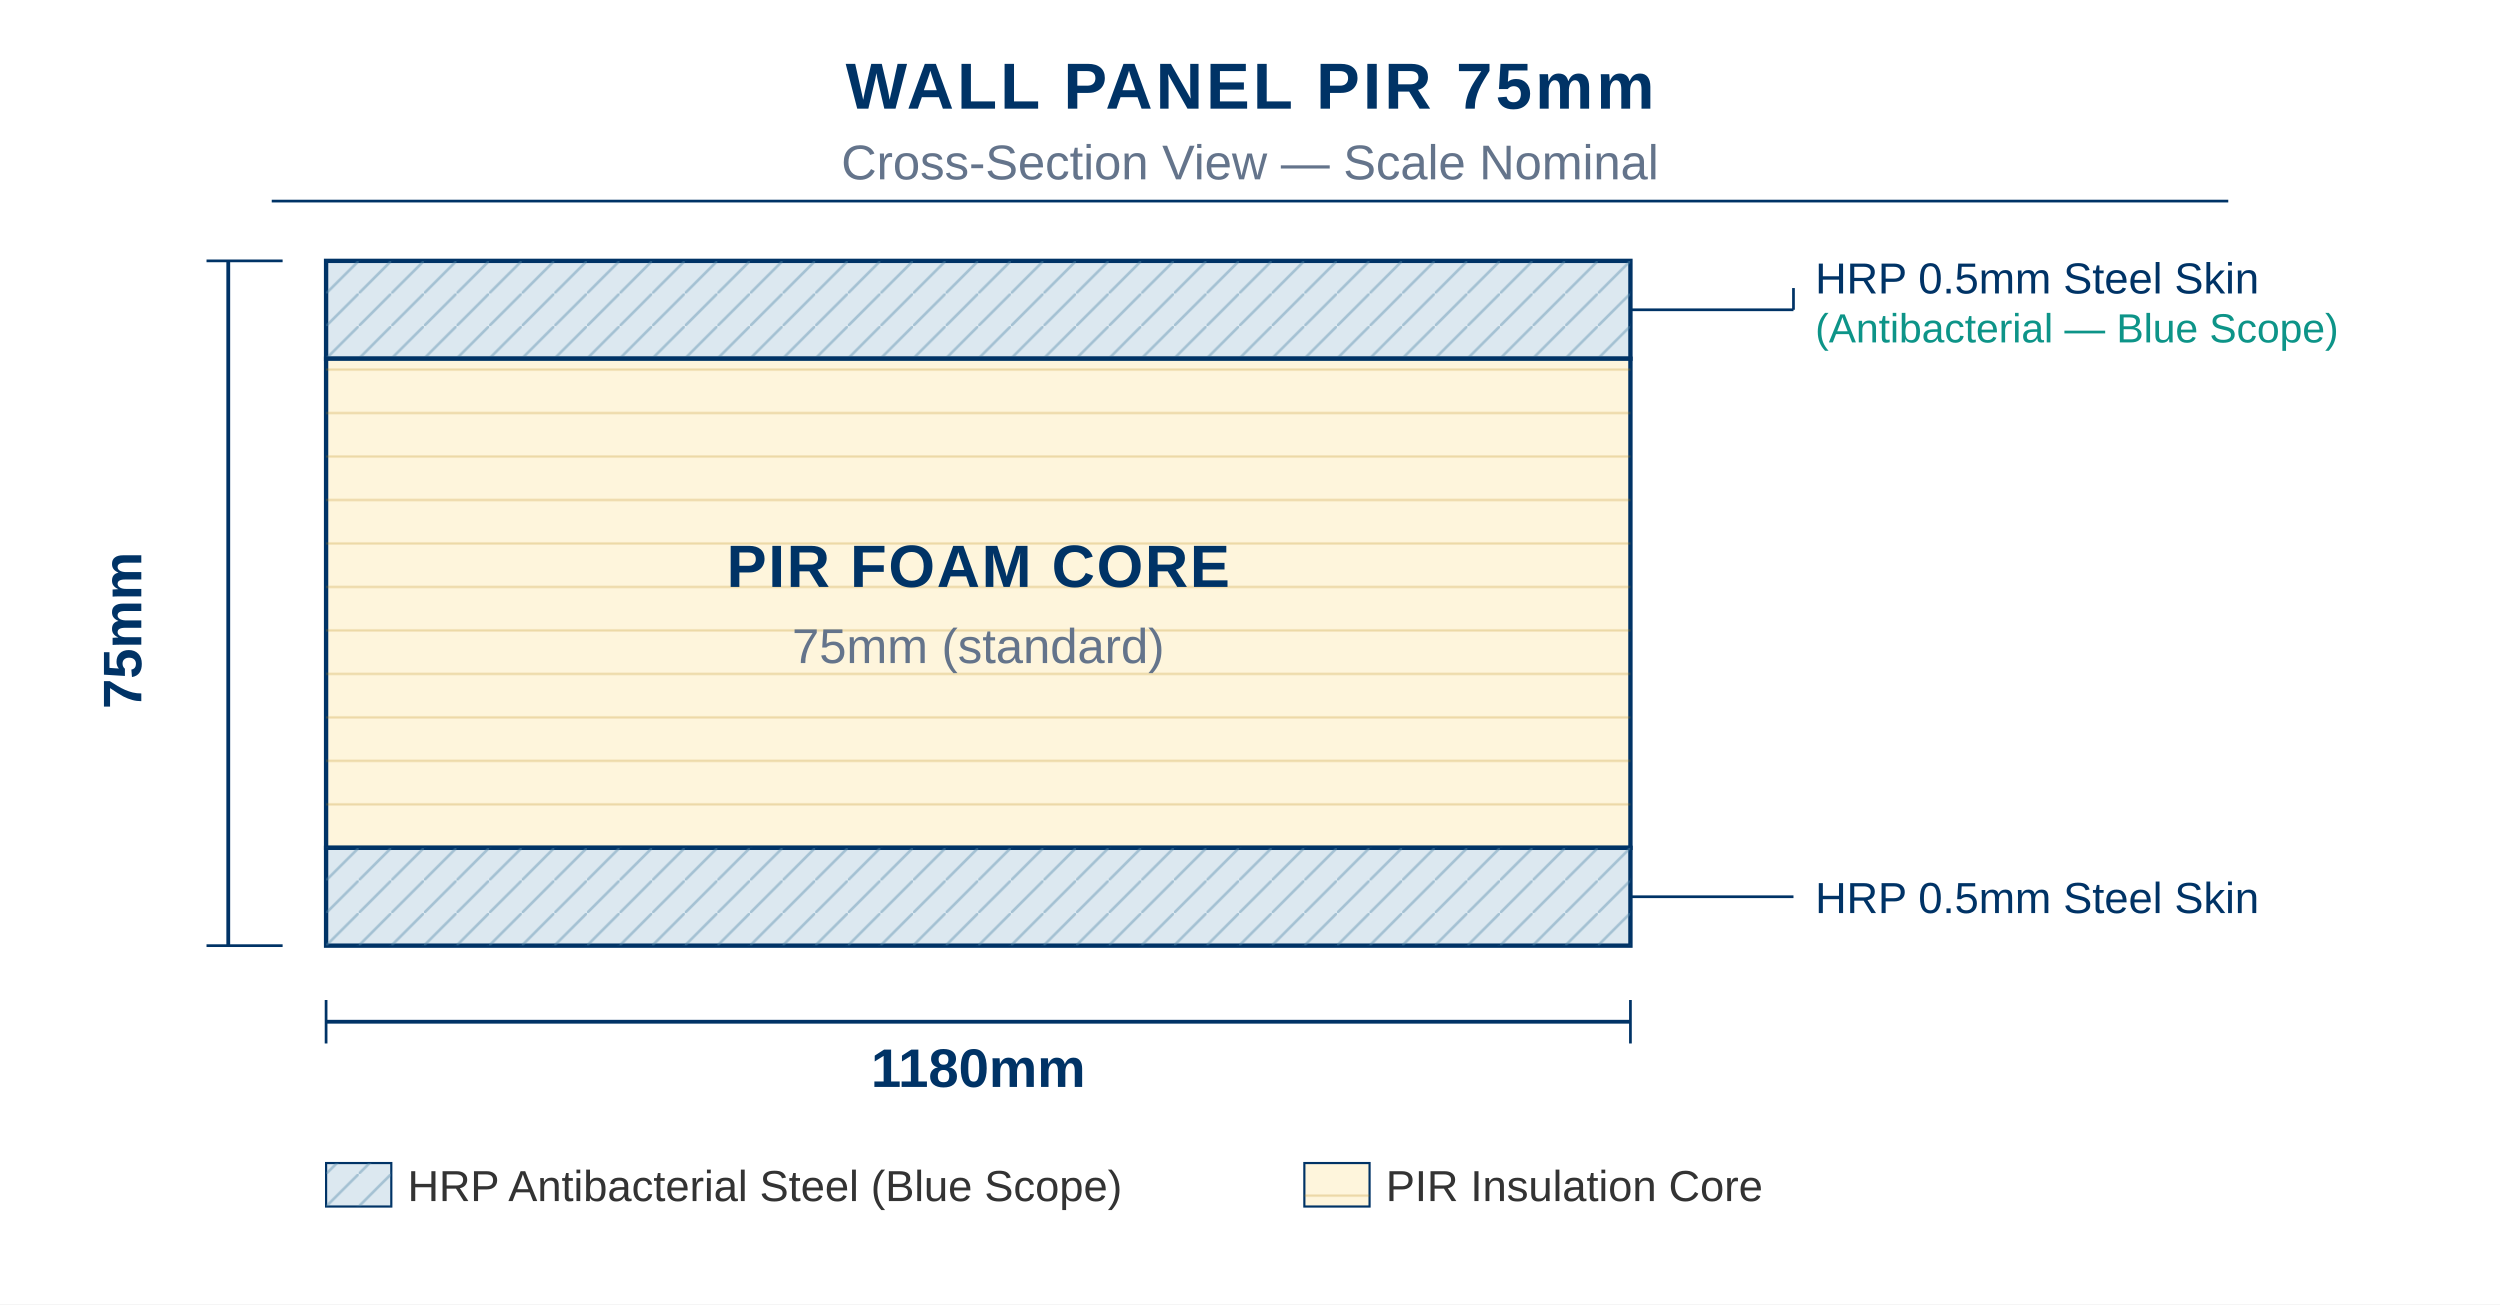
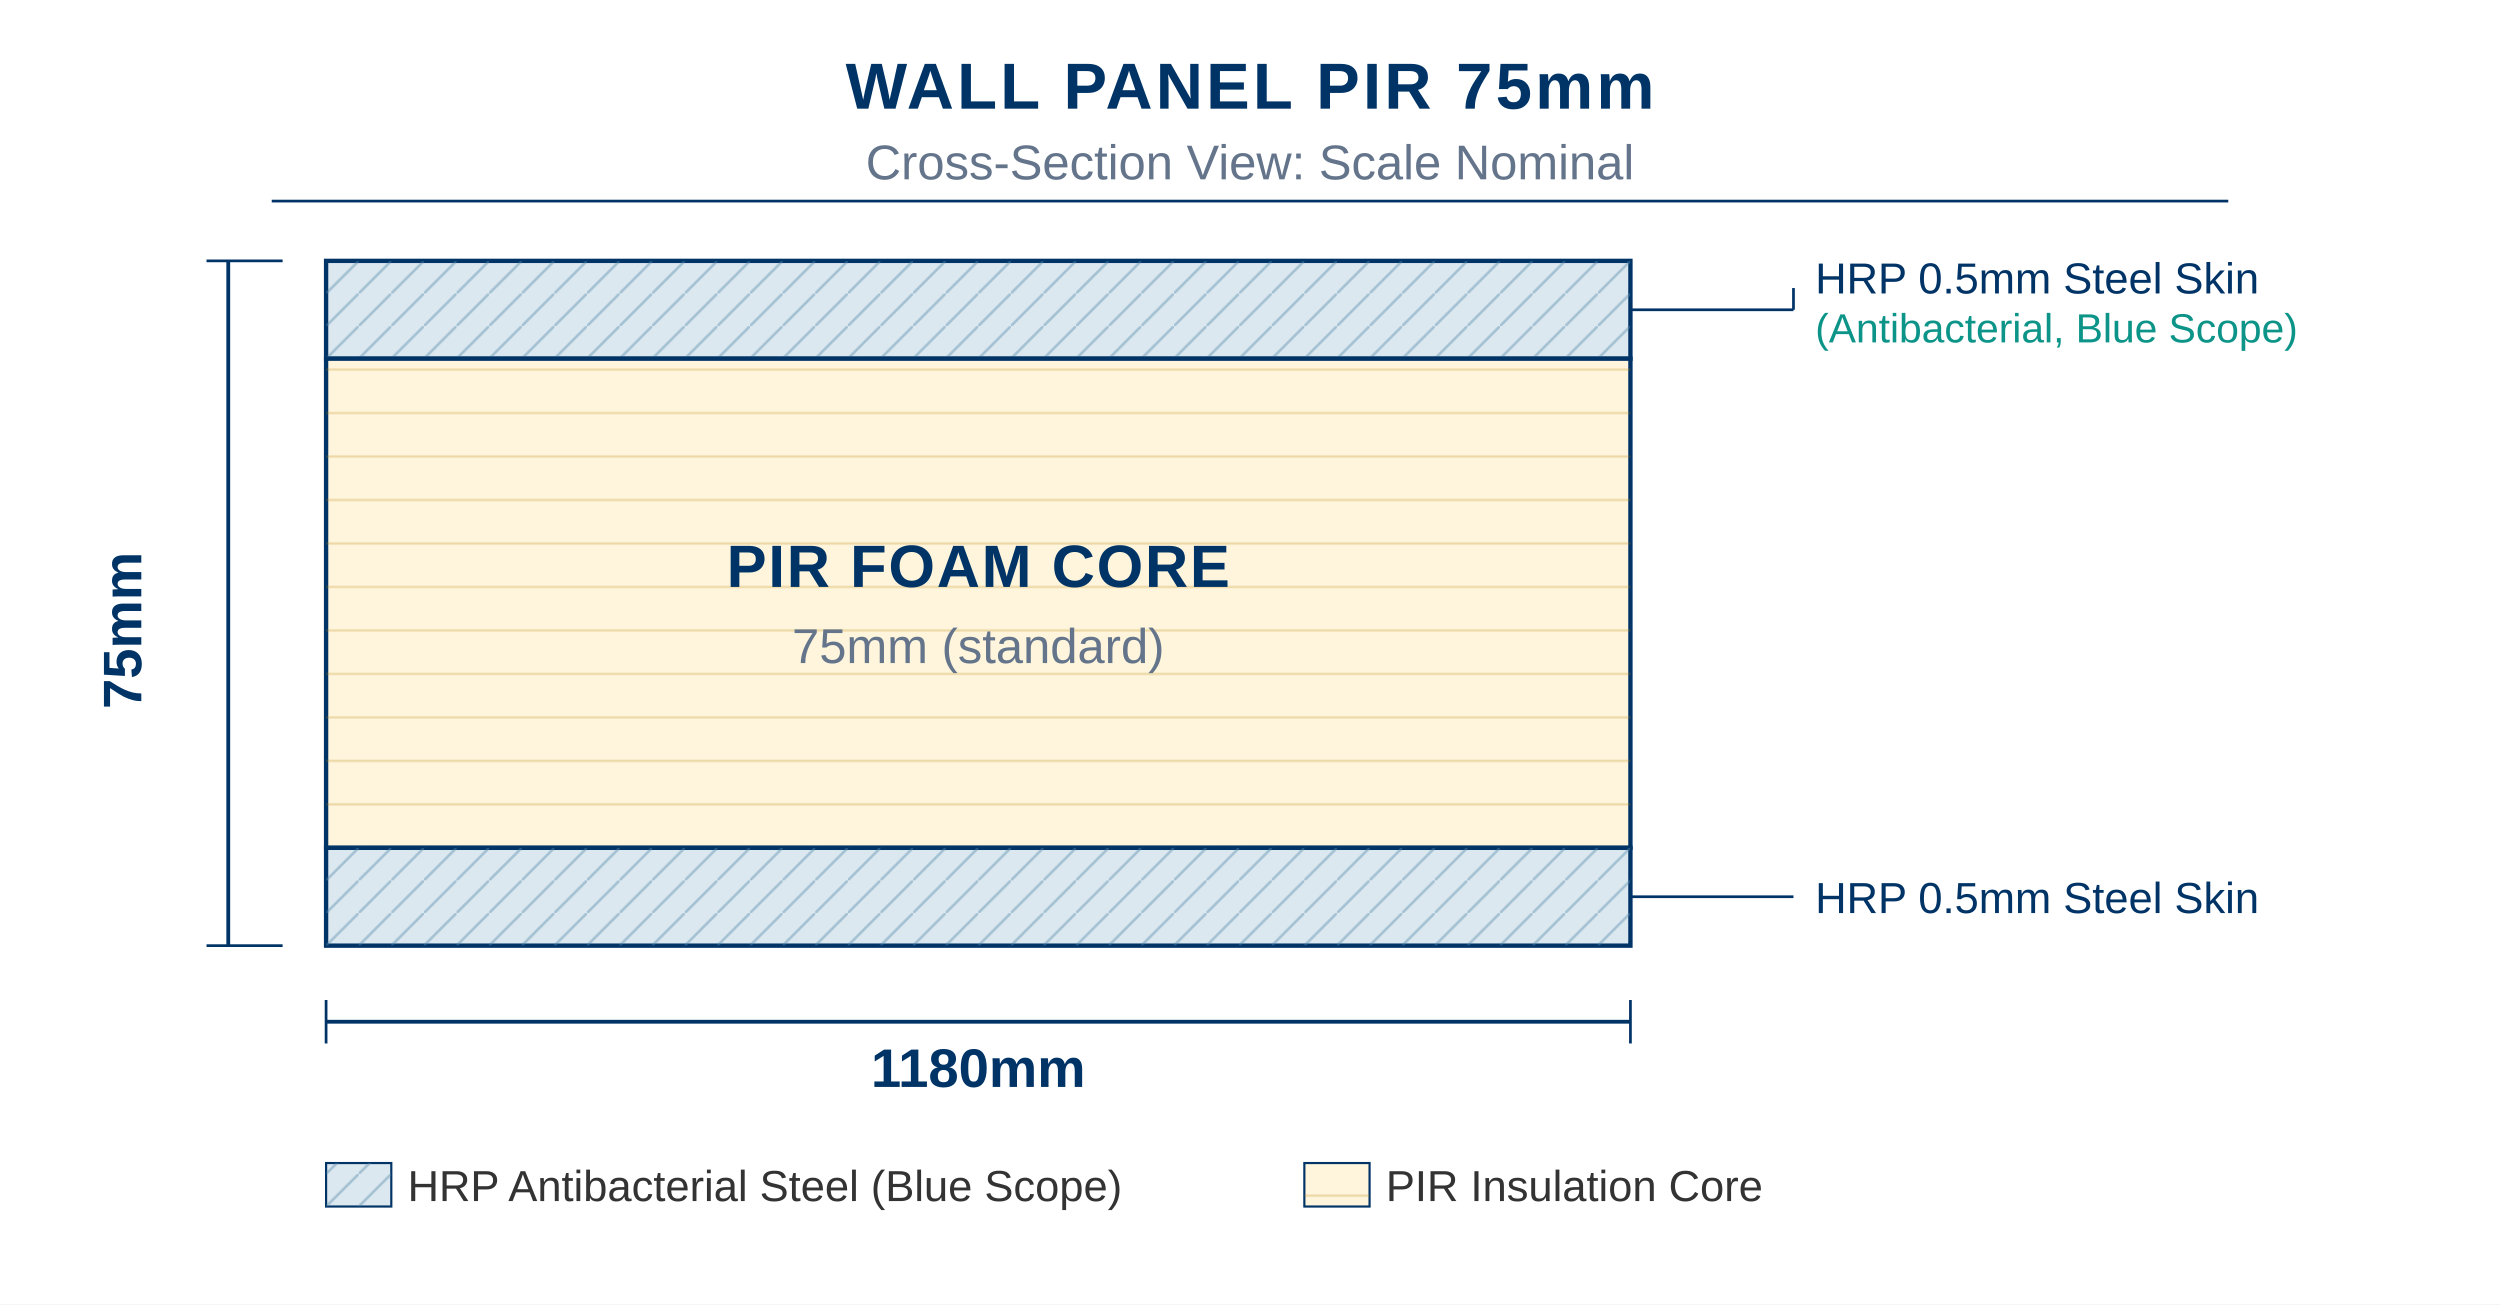
<svg xmlns="http://www.w3.org/2000/svg" viewBox="0 0 460 240" width="460" height="240">
  <defs>
    <pattern id="hrp-pattern" patternUnits="userSpaceOnUse" width="6" height="6">
      <line x1="0" y1="6" x2="6" y2="0" stroke="#5589aa" stroke-width="0.5" stroke-opacity="0.4" />
    </pattern>
    <pattern id="pir-pattern" patternUnits="userSpaceOnUse" width="8" height="8">
      <line x1="0" y1="4" x2="8" y2="4" stroke="#b8860b" stroke-width="0.4" stroke-opacity="0.25" />
    </pattern>
    <marker id="dim-arrow" markerWidth="6" markerHeight="4" refX="0" refY="2" orient="auto">
      <polygon points="0 0, 6 2, 0 4" fill="#003366" />
    </marker>
    <marker id="dim-arrow-r" markerWidth="6" markerHeight="4" refX="6" refY="2" orient="auto-start-reverse">
      <polygon points="6 0, 0 2, 6 4" fill="#003366" />
    </marker>
  </defs>
  <rect width="460" height="240" fill="#ffffff" />
  <text x="230" y="20" font-family="Arial, sans-serif" font-size="12" font-weight="bold" fill="#003366" text-anchor="middle" letter-spacing="0.05em">WALL PANEL PIR 75mm</text>
-   <text x="230" y="33" font-family="Arial, sans-serif" font-size="9" fill="#64748b" text-anchor="middle">Cross-Section View — Scale Nominal</text>
+   <text x="230" y="33" font-family="Arial, sans-serif" font-size="9" fill="#64748b" text-anchor="middle">Cross-Section View: Scale Nominal</text>
  <line x1="50" y1="37" x2="410" y2="37" stroke="#003366" stroke-width="0.5" />
  <rect x="60" y="48" width="240" height="18" fill="#dce8f0" stroke="#003366" stroke-width="0.8" />
  <rect x="60" y="48" width="240" height="18" fill="url(#hrp-pattern)" />
  <rect x="60" y="66" width="240" height="90" fill="#fef5dc" stroke="#003366" stroke-width="0.8" />
  <rect x="60" y="66" width="240" height="90" fill="url(#pir-pattern)" />
  <text x="180" y="108" font-family="Arial, sans-serif" font-size="11" font-weight="bold" fill="#003366" text-anchor="middle" letter-spacing="0.03em">PIR FOAM CORE</text>
  <text x="180" y="122" font-family="Arial, sans-serif" font-size="9" fill="#64748b" text-anchor="middle">75mm (standard)</text>
  <rect x="60" y="156" width="240" height="18" fill="#dce8f0" stroke="#003366" stroke-width="0.8" />
  <rect x="60" y="156" width="240" height="18" fill="url(#hrp-pattern)" />
  <line x1="42" y1="48" x2="42" y2="174" stroke="#003366" stroke-width="0.7" />
  <line x1="38" y1="48" x2="52" y2="48" stroke="#003366" stroke-width="0.5" />
  <line x1="38" y1="174" x2="52" y2="174" stroke="#003366" stroke-width="0.5" />
  <text x="26" y="116" font-family="Arial, sans-serif" font-size="10" font-weight="bold" fill="#003366" text-anchor="middle" transform="rotate(-90, 26, 116)">75mm</text>
  <line x1="60" y1="188" x2="300" y2="188" stroke="#003366" stroke-width="0.7" />
  <line x1="60" y1="184" x2="60" y2="192" stroke="#003366" stroke-width="0.5" />
  <line x1="300" y1="184" x2="300" y2="192" stroke="#003366" stroke-width="0.5" />
  <text x="180" y="200" font-family="Arial, sans-serif" font-size="10" font-weight="bold" fill="#003366" text-anchor="middle">1180mm</text>
  <line x1="300" y1="57" x2="330" y2="57" stroke="#003366" stroke-width="0.5" />
  <line x1="330" y1="57" x2="330" y2="53" stroke="#003366" stroke-width="0.5" />
  <text x="334" y="54" font-family="Arial, sans-serif" font-size="8" fill="#003366">HRP 0.5mm Steel Skin</text>
-   <text x="334" y="63" font-family="Arial, sans-serif" font-size="7.5" fill="#0d9488">(Antibacterial — Blue Scope)</text>
+   <text x="334" y="63" font-family="Arial, sans-serif" font-size="7.5" fill="#0d9488">(Antibacterial, Blue Scope)</text>
  <line x1="300" y1="165" x2="330" y2="165" stroke="#003366" stroke-width="0.5" />
  <text x="334" y="168" font-family="Arial, sans-serif" font-size="8" fill="#003366">HRP 0.5mm Steel Skin</text>
  <rect x="60" y="214" width="12" height="8" fill="#dce8f0" stroke="#003366" stroke-width="0.4" />
  <rect x="60" y="214" width="12" height="8" fill="url(#hrp-pattern)" />
  <text x="75" y="221" font-family="Arial, sans-serif" font-size="8" fill="#333">HRP Antibacterial Steel (Blue Scope)</text>
  <rect x="240" y="214" width="12" height="8" fill="#fef5dc" stroke="#003366" stroke-width="0.4" />
  <rect x="240" y="214" width="12" height="8" fill="url(#pir-pattern)" />
  <text x="255" y="221" font-family="Arial, sans-serif" font-size="8" fill="#333">PIR Insulation Core</text>
</svg>
